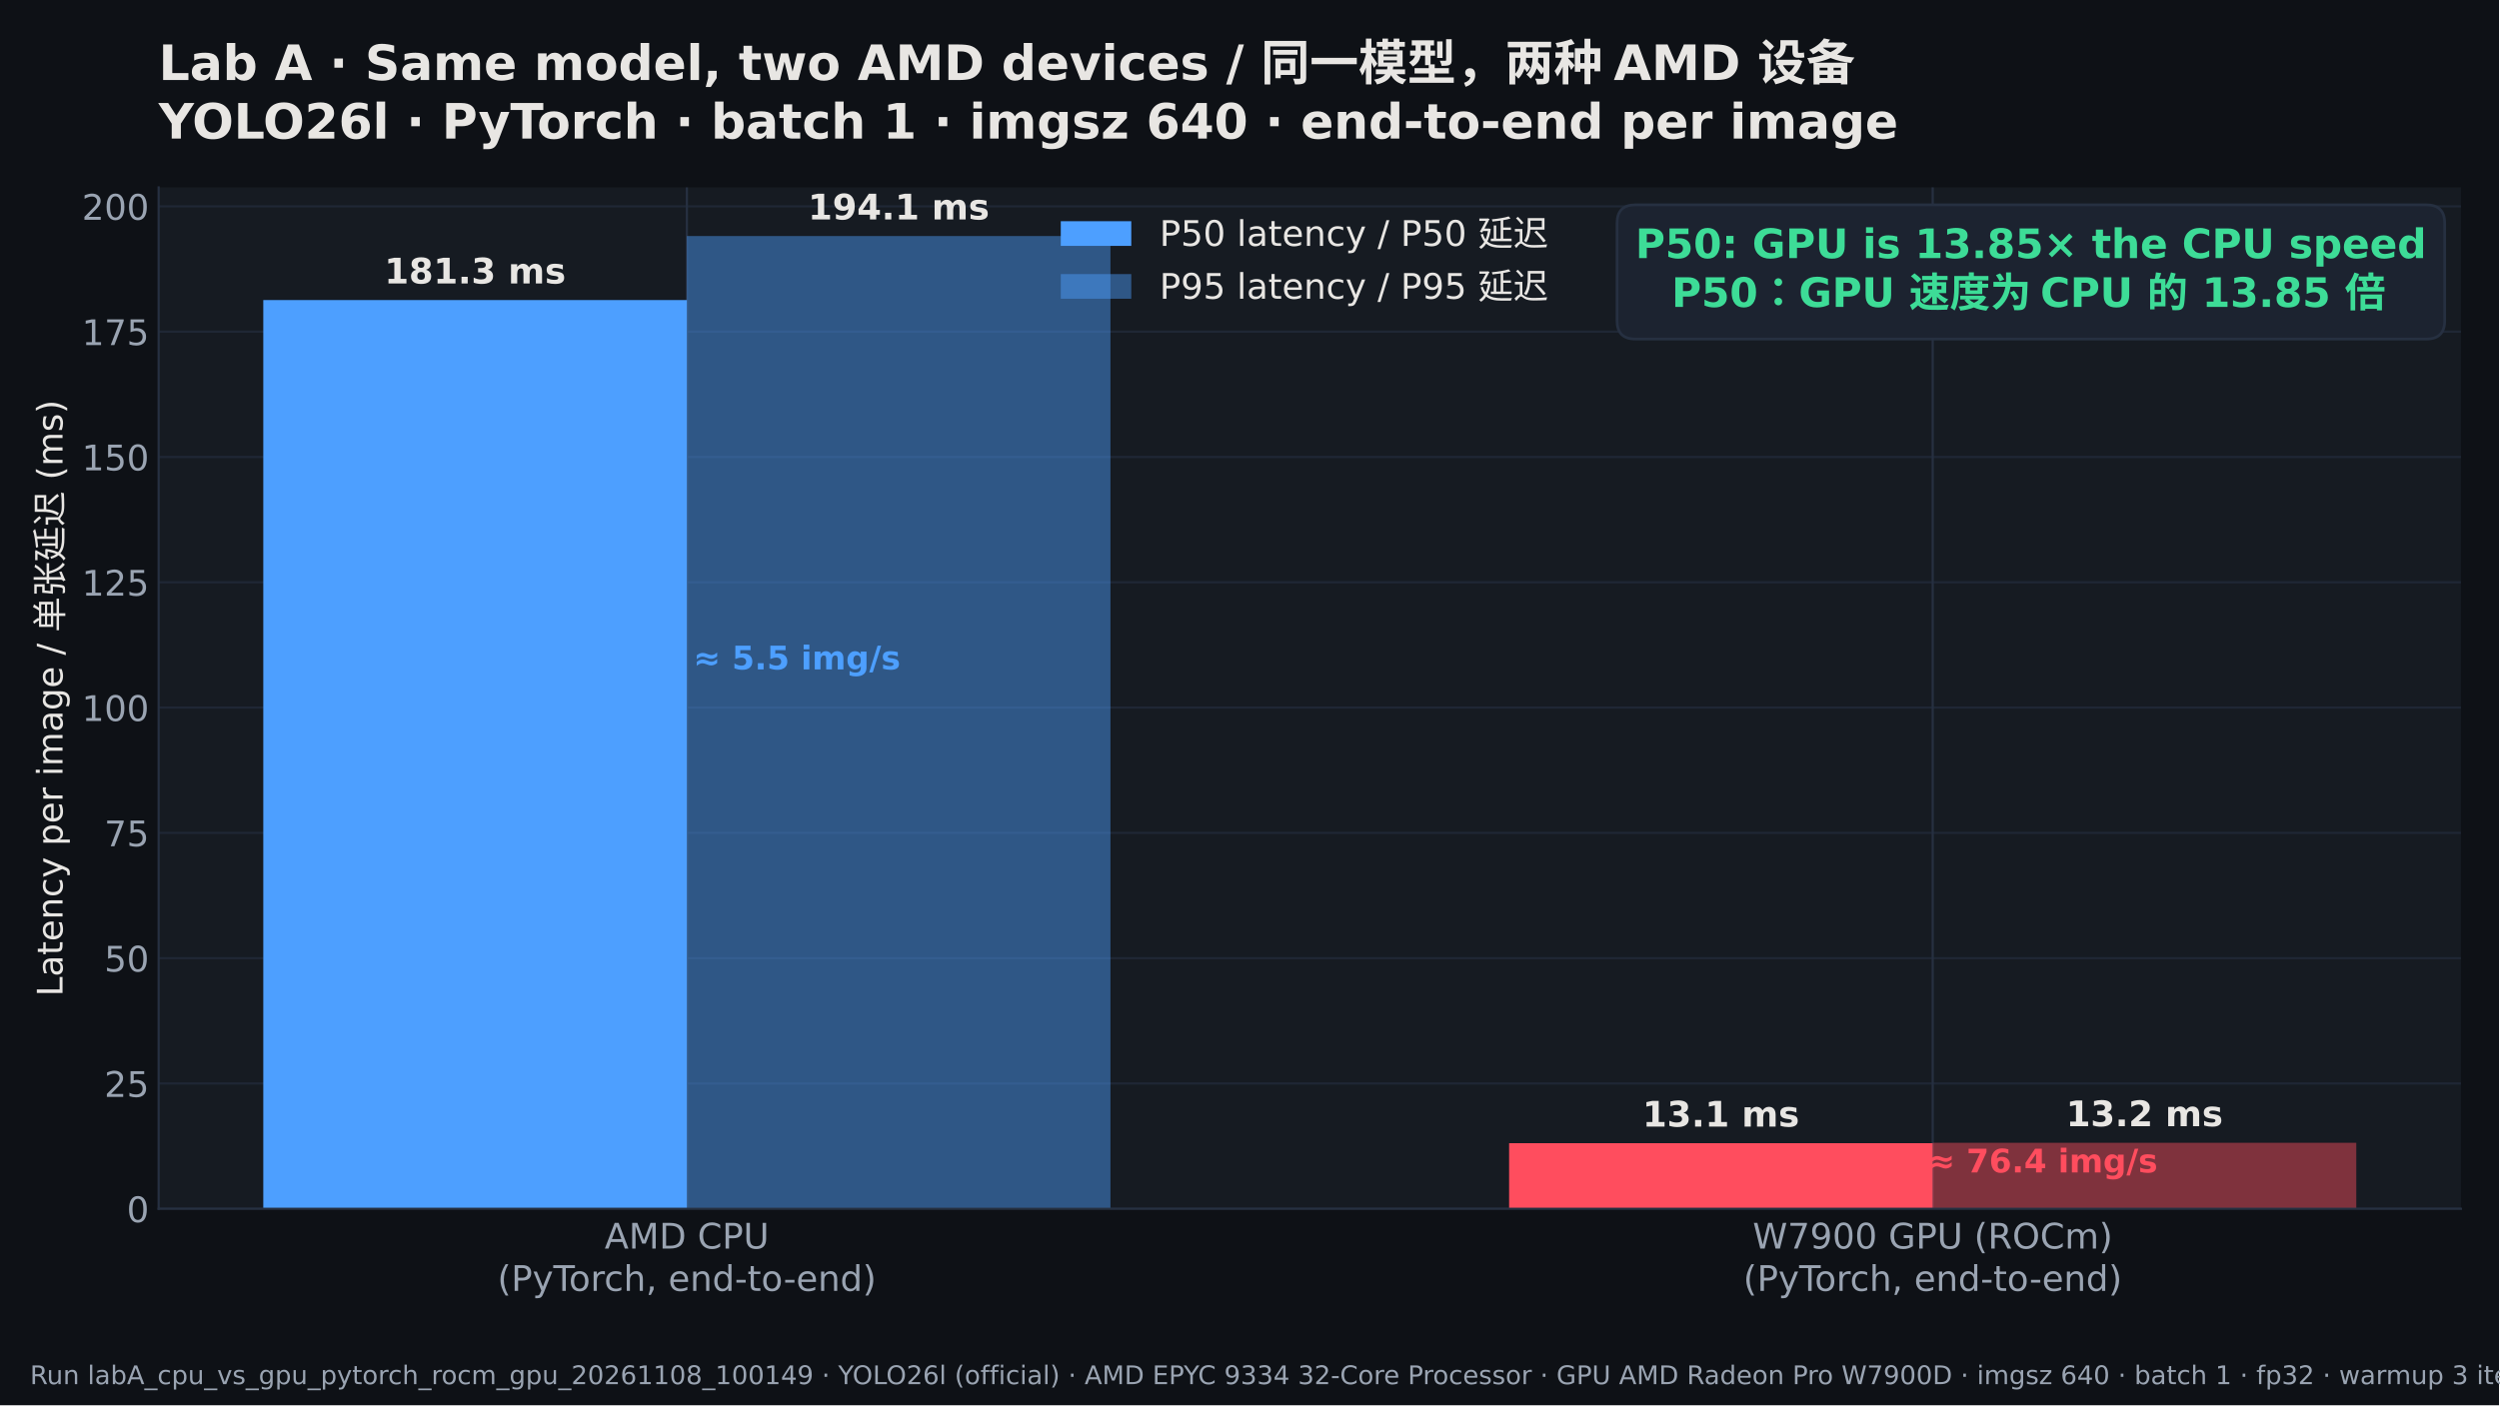
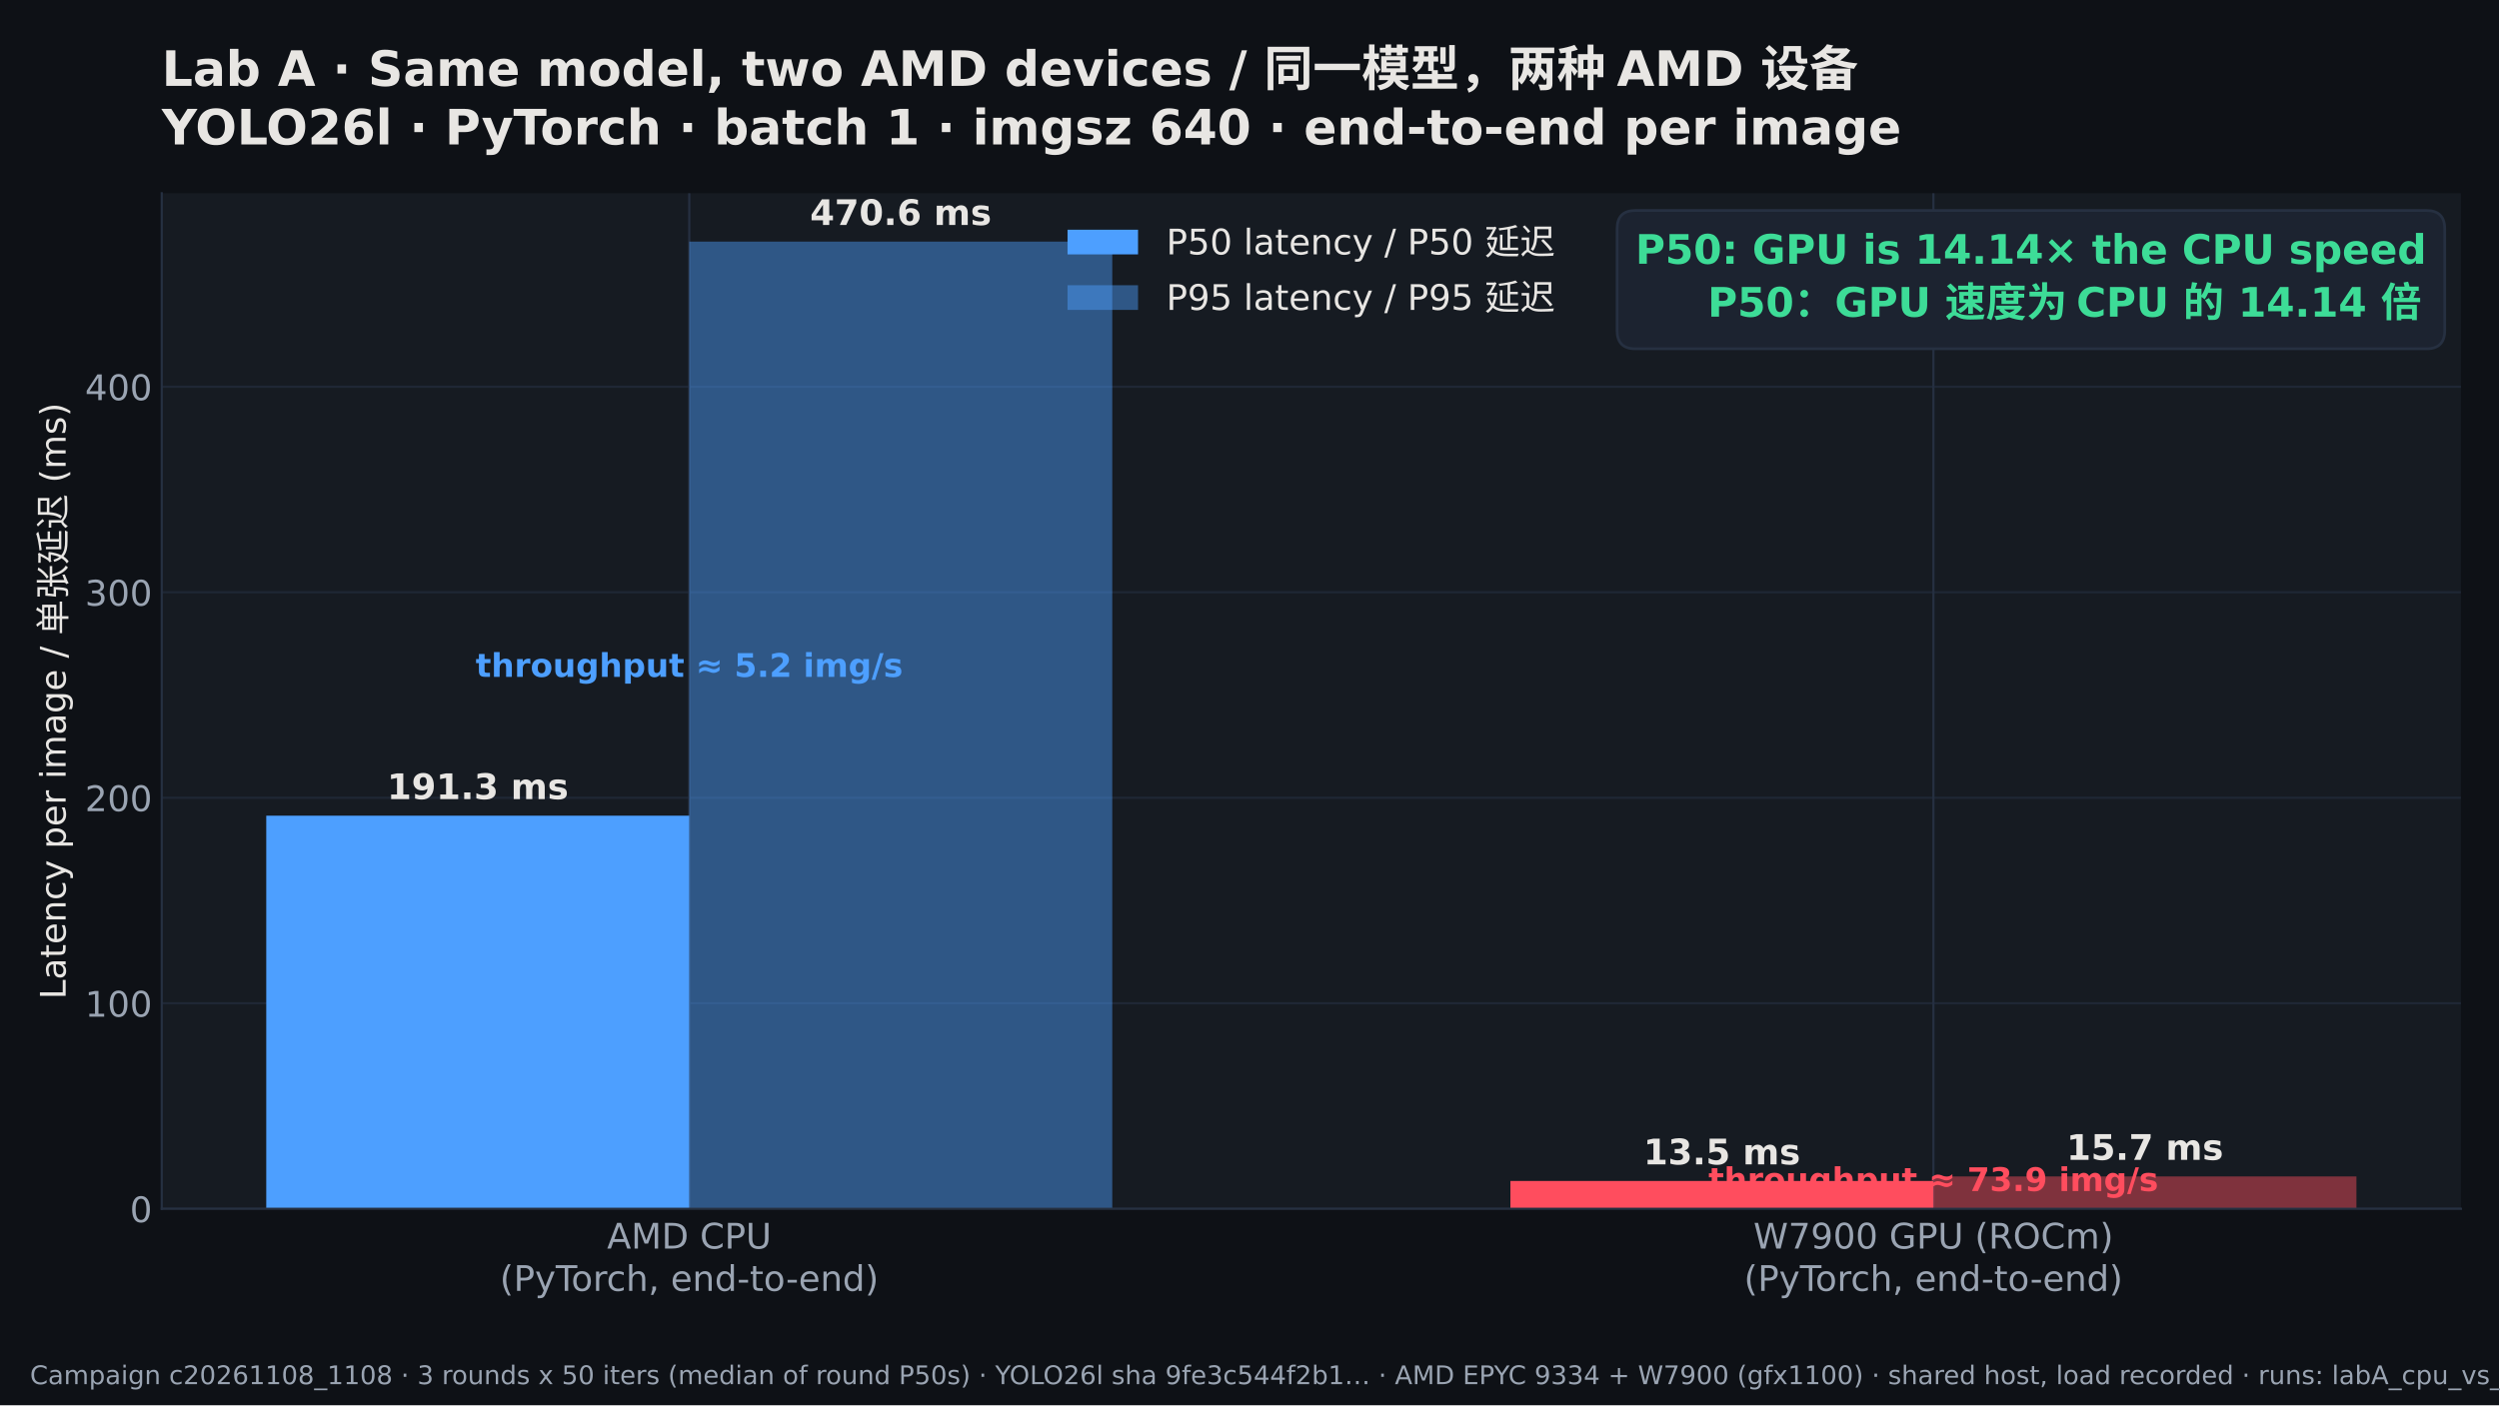
<svg xmlns="http://www.w3.org/2000/svg" width="921.6pt" height="518.4pt" viewBox="0 0 921.6 518.4" version="1.1">
  <defs>
    <style type="text/css">*{stroke-linejoin: round; stroke-linecap: butt}</style>
  </defs>
  <g id="figure_1">
    <g id="patch_1">
      <path d="M 0 518.4  L 921.6 518.4  L 921.6 0  L 0 0  z " style="fill: #0e1116" />
    </g>
    <g id="axes_1">
      <g id="patch_2">
-         <path d="M 58.503 445.921  L 907.56 445.921  L 907.56 69.129  L 58.503 69.129  z " style="fill: #161b22" />
+         <path d="M 59.651 445.921  L 907.56 445.921  L 907.56 71.289  L 59.651 71.289  z " style="fill: #161b22" />
      </g>
      <g id="matplotlib.axis_1">
        <g id="xtick_1">
          <g id="line2d_1">
-             <path d="M 253.308 445.921  L 253.308 69.129  " clip-path="url(#p2a851f2231)" style="fill: none; stroke: #263041; stroke-width: 0.8; stroke-linecap: square" />
+             <path d="M 254.193 445.921  L 254.193 71.289  " clip-path="url(#padbebb9161)" style="fill: none; stroke: #263041; stroke-width: 0.8; stroke-linecap: square" />
          </g>
          <g id="line2d_2" />
          <g id="text_1">
-             <text style="font-size: 13px; font-family: 'DejaVu Sans'; fill: #9aa4b2" transform="translate(222.9675 460.5991)">AMD CPU</text>
-             <text style="font-size: 13px; font-family: 'DejaVu Sans'; fill: #9aa4b2" transform="translate(183.4455 476.2026)">(PyTorch, end-to-end)</text>
+             <text style="font-size: 13px; font-family: 'DejaVu Sans', 'Noto Sans CJK SC'; fill: #9aa4b2" transform="translate(223.8518 460.5991)">AMD CPU</text>
+             <text style="font-size: 13px; font-family: 'DejaVu Sans', 'Noto Sans CJK SC'; fill: #9aa4b2" transform="translate(184.3297 476.2026)">(PyTorch, end-to-end)</text>
          </g>
        </g>
        <g id="xtick_2">
          <g id="line2d_3">
-             <path d="M 712.755 445.921  L 712.755 69.129  " clip-path="url(#p2a851f2231)" style="fill: none; stroke: #263041; stroke-width: 0.8; stroke-linecap: square" />
+             <path d="M 713.018 445.921  L 713.018 71.289  " clip-path="url(#padbebb9161)" style="fill: none; stroke: #263041; stroke-width: 0.8; stroke-linecap: square" />
          </g>
          <g id="line2d_4" />
          <g id="text_2">
-             <text style="font-size: 13px; font-family: 'DejaVu Sans'; fill: #9aa4b2" transform="translate(646.3654 460.5991)">W7900 GPU (ROCm)</text>
-             <text style="font-size: 13px; font-family: 'DejaVu Sans'; fill: #9aa4b2" transform="translate(642.8919 476.2026)">(PyTorch, end-to-end)</text>
+             <text style="font-size: 13px; font-family: 'DejaVu Sans', 'Noto Sans CJK SC'; fill: #9aa4b2" transform="translate(646.6286 460.5991)">W7900 GPU (ROCm)</text>
+             <text style="font-size: 13px; font-family: 'DejaVu Sans', 'Noto Sans CJK SC'; fill: #9aa4b2" transform="translate(643.1552 476.2026)">(PyTorch, end-to-end)</text>
          </g>
        </g>
      </g>
      <g id="matplotlib.axis_2">
        <g id="ytick_1">
          <g id="line2d_5">
-             <path d="M 58.503 445.921  L 907.56 445.921  " clip-path="url(#p2a851f2231)" style="fill: none; stroke: #263041; stroke-opacity: 0.6; stroke-width: 0.8; stroke-linecap: square" />
+             <path d="M 59.651 445.921  L 907.56 445.921  " clip-path="url(#padbebb9161)" style="fill: none; stroke: #263041; stroke-opacity: 0.6; stroke-width: 0.8; stroke-linecap: square" />
          </g>
          <g id="line2d_6" />
          <g id="text_3">
-             <text style="font-size: 13px; font-family: 'DejaVu Sans'; text-anchor: end; fill: #9aa4b2" x="55.003" y="450.859" transform="rotate(-0 55.00305 450.8593)">0</text>
+             <text style="font-size: 13px; font-family: 'DejaVu Sans', 'Noto Sans CJK SC'; text-anchor: end; fill: #9aa4b2" x="56.151" y="450.859" transform="rotate(-0 56.15055 450.8593)">0</text>
          </g>
        </g>
        <g id="ytick_2">
          <g id="line2d_7">
-             <path d="M 58.503 399.697  L 907.56 399.697  " clip-path="url(#p2a851f2231)" style="fill: none; stroke: #263041; stroke-opacity: 0.6; stroke-width: 0.8; stroke-linecap: square" />
+             <path d="M 59.651 370.109  L 907.56 370.109  " clip-path="url(#padbebb9161)" style="fill: none; stroke: #263041; stroke-opacity: 0.6; stroke-width: 0.8; stroke-linecap: square" />
          </g>
          <g id="line2d_8" />
          <g id="text_4">
-             <text style="font-size: 13px; font-family: 'DejaVu Sans'; text-anchor: end; fill: #9aa4b2" x="55.003" y="404.635" transform="rotate(-0 55.00305 404.6355)">25</text>
+             <text style="font-size: 13px; font-family: 'DejaVu Sans', 'Noto Sans CJK SC'; text-anchor: end; fill: #9aa4b2" x="56.151" y="375.047" transform="rotate(-0 56.15055 375.0472)">100</text>
          </g>
        </g>
        <g id="ytick_3">
          <g id="line2d_9">
-             <path d="M 58.503 353.473  L 907.56 353.473  " clip-path="url(#p2a851f2231)" style="fill: none; stroke: #263041; stroke-opacity: 0.6; stroke-width: 0.8; stroke-linecap: square" />
+             <path d="M 59.651 294.297  L 907.56 294.297  " clip-path="url(#padbebb9161)" style="fill: none; stroke: #263041; stroke-opacity: 0.6; stroke-width: 0.8; stroke-linecap: square" />
          </g>
          <g id="line2d_10" />
          <g id="text_5">
-             <text style="font-size: 13px; font-family: 'DejaVu Sans'; text-anchor: end; fill: #9aa4b2" x="55.003" y="358.412" transform="rotate(-0 55.00305 358.4116)">50</text>
+             <text style="font-size: 13px; font-family: 'DejaVu Sans', 'Noto Sans CJK SC'; text-anchor: end; fill: #9aa4b2" x="56.151" y="299.235" transform="rotate(-0 56.15055 299.2351)">200</text>
          </g>
        </g>
        <g id="ytick_4">
          <g id="line2d_11">
-             <path d="M 58.503 307.249  L 907.56 307.249  " clip-path="url(#p2a851f2231)" style="fill: none; stroke: #263041; stroke-opacity: 0.6; stroke-width: 0.8; stroke-linecap: square" />
+             <path d="M 59.651 218.484  L 907.56 218.484  " clip-path="url(#padbebb9161)" style="fill: none; stroke: #263041; stroke-opacity: 0.6; stroke-width: 0.8; stroke-linecap: square" />
          </g>
          <g id="line2d_12" />
          <g id="text_6">
-             <text style="font-size: 13px; font-family: 'DejaVu Sans'; text-anchor: end; fill: #9aa4b2" x="55.003" y="312.188" transform="rotate(-0 55.00305 312.1878)">75</text>
+             <text style="font-size: 13px; font-family: 'DejaVu Sans', 'Noto Sans CJK SC'; text-anchor: end; fill: #9aa4b2" x="56.151" y="223.423" transform="rotate(-0 56.15055 223.4229)">300</text>
          </g>
        </g>
        <g id="ytick_5">
          <g id="line2d_13">
-             <path d="M 58.503 261.025  L 907.56 261.025  " clip-path="url(#p2a851f2231)" style="fill: none; stroke: #263041; stroke-opacity: 0.6; stroke-width: 0.8; stroke-linecap: square" />
+             <path d="M 59.651 142.672  L 907.56 142.672  " clip-path="url(#padbebb9161)" style="fill: none; stroke: #263041; stroke-opacity: 0.6; stroke-width: 0.8; stroke-linecap: square" />
          </g>
          <g id="line2d_14" />
          <g id="text_7">
-             <text style="font-size: 13px; font-family: 'DejaVu Sans'; text-anchor: end; fill: #9aa4b2" x="55.003" y="265.964" transform="rotate(-0 55.00305 265.9639)">100</text>
+             <text style="font-size: 13px; font-family: 'DejaVu Sans', 'Noto Sans CJK SC'; text-anchor: end; fill: #9aa4b2" x="56.151" y="147.611" transform="rotate(-0 56.15055 147.6108)">400</text>
          </g>
        </g>
-         <g id="ytick_6">
-           <g id="line2d_15">
-             <path d="M 58.503 214.802  L 907.56 214.802  " clip-path="url(#p2a851f2231)" style="fill: none; stroke: #263041; stroke-opacity: 0.6; stroke-width: 0.8; stroke-linecap: square" />
-           </g>
-           <g id="line2d_16" />
-           <g id="text_8">
-             <text style="font-size: 13px; font-family: 'DejaVu Sans'; text-anchor: end; fill: #9aa4b2" x="55.003" y="219.74" transform="rotate(-0 55.00305 219.7401)">125</text>
-           </g>
-         </g>
-         <g id="ytick_7">
-           <g id="line2d_17">
-             <path d="M 58.503 168.578  L 907.56 168.578  " clip-path="url(#p2a851f2231)" style="fill: none; stroke: #263041; stroke-opacity: 0.6; stroke-width: 0.8; stroke-linecap: square" />
-           </g>
-           <g id="line2d_18" />
-           <g id="text_9">
-             <text style="font-size: 13px; font-family: 'DejaVu Sans'; text-anchor: end; fill: #9aa4b2" x="55.003" y="173.516" transform="rotate(-0 55.00305 173.5162)">150</text>
-           </g>
-         </g>
-         <g id="ytick_8">
-           <g id="line2d_19">
-             <path d="M 58.503 122.354  L 907.56 122.354  " clip-path="url(#p2a851f2231)" style="fill: none; stroke: #263041; stroke-opacity: 0.6; stroke-width: 0.8; stroke-linecap: square" />
-           </g>
-           <g id="line2d_20" />
-           <g id="text_10">
-             <text style="font-size: 13px; font-family: 'DejaVu Sans'; text-anchor: end; fill: #9aa4b2" x="55.003" y="127.292" transform="rotate(-0 55.00305 127.2924)">175</text>
-           </g>
-         </g>
-         <g id="ytick_9">
-           <g id="line2d_21">
-             <path d="M 58.503 76.13  L 907.56 76.13  " clip-path="url(#p2a851f2231)" style="fill: none; stroke: #263041; stroke-opacity: 0.6; stroke-width: 0.8; stroke-linecap: square" />
-           </g>
-           <g id="line2d_22" />
-           <g id="text_11">
-             <text style="font-size: 13px; font-family: 'DejaVu Sans'; text-anchor: end; fill: #9aa4b2" x="55.003" y="81.069" transform="rotate(-0 55.00305 81.06853)">200</text>
-           </g>
-         </g>
-         <g id="text_12">
-           <text style="font-size: 13px; font-family: 'DejaVu Sans'; text-anchor: middle; fill: #e8e6e3" x="23.066" y="257.525" transform="rotate(-90 23.06625 257.5252)">Latency per image / 单张延迟 (ms)</text>
+         <g id="text_8">
+           <text style="font-size: 13px; font-family: 'DejaVu Sans', 'Noto Sans CJK SC'; text-anchor: middle; fill: #e8e6e3" x="24.214" y="258.605" transform="rotate(-90 24.21375 258.6052)">Latency per image / 单张延迟 (ms)</text>
        </g>
      </g>
      <g id="patch_3">
-         <path d="M 97.097 445.921  L 253.308 445.921  L 253.308 110.695  L 97.097 110.695  z " clip-path="url(#p2a851f2231)" style="fill: #4d9fff" />
+         <path d="M 98.192 445.921  L 254.193 445.921  L 254.193 300.905  L 98.192 300.905  z " clip-path="url(#padbebb9161)" style="fill: #4d9fff" />
      </g>
      <g id="patch_4">
-         <path d="M 556.543 445.921  L 712.755 445.921  L 712.755 421.717  L 556.543 421.717  z " clip-path="url(#p2a851f2231)" style="fill: #ff4d5e" />
+         <path d="M 557.017 445.921  L 713.018 445.921  L 713.018 435.662  L 557.017 435.662  z " clip-path="url(#padbebb9161)" style="fill: #ff4d5e" />
      </g>
      <g id="patch_5">
-         <path d="M 253.308 445.921  L 409.52 445.921  L 409.52 87.072  L 253.308 87.072  z " clip-path="url(#p2a851f2231)" style="fill: #4d9fff; opacity: 0.45" />
+         <path d="M 254.193 445.921  L 410.193 445.921  L 410.193 89.129  L 254.193 89.129  z " clip-path="url(#padbebb9161)" style="fill: #4d9fff; opacity: 0.45" />
      </g>
      <g id="patch_6">
-         <path d="M 712.755 445.921  L 868.967 445.921  L 868.967 421.577  L 712.755 421.577  z " clip-path="url(#p2a851f2231)" style="fill: #ff4d5e; opacity: 0.45" />
+         <path d="M 713.018 445.921  L 869.019 445.921  L 869.019 433.993  L 713.018 433.993  z " clip-path="url(#padbebb9161)" style="fill: #ff4d5e; opacity: 0.45" />
      </g>
      <g id="patch_7">
-         <path d="M 58.503 445.921  L 58.503 69.129  " style="fill: none; stroke: #263041; stroke-width: 0.8; stroke-linejoin: miter; stroke-linecap: square" />
+         <path d="M 59.651 445.921  L 59.651 71.289  " style="fill: none; stroke: #263041; stroke-width: 0.8; stroke-linejoin: miter; stroke-linecap: square" />
      </g>
      <g id="patch_8">
-         <path d="M 58.503 445.921  L 907.56 445.921  " style="fill: none; stroke: #263041; stroke-width: 0.8; stroke-linejoin: miter; stroke-linecap: square" />
+         <path d="M 59.651 445.921  L 907.56 445.921  " style="fill: none; stroke: #263041; stroke-width: 0.8; stroke-linejoin: miter; stroke-linecap: square" />
+       </g>
+       <g id="text_9">
+         <text style="font-weight: 700; font-size: 13px; font-family: 'DejaVu Sans', 'Noto Sans CJK SC'; text-anchor: middle; fill: #e8e6e3" x="176.192" y="294.782" transform="rotate(-0 176.1922 294.7823)">191.3 ms</text>
+       </g>
+       <g id="text_10">
+         <text style="font-weight: 700; font-size: 13px; font-family: 'DejaVu Sans', 'Noto Sans CJK SC'; text-anchor: middle; fill: #e8e6e3" x="635.018" y="429.539" transform="rotate(-0 635.0177 429.5386)">13.5 ms</text>
+       </g>
+       <g id="text_11">
+         <text style="font-weight: 700; font-size: 13px; font-family: 'DejaVu Sans', 'Noto Sans CJK SC'; text-anchor: middle; fill: #e8e6e3" x="332.193" y="83.006" transform="rotate(-0 332.1929 83.00603)">470.6 ms</text>
+       </g>
+       <g id="text_12">
+         <text style="font-weight: 700; font-size: 13px; font-family: 'DejaVu Sans', 'Noto Sans CJK SC'; text-anchor: middle; fill: #e8e6e3" x="791.018" y="427.87" transform="rotate(-0 791.0183 427.8696)">15.7 ms</text>
      </g>
      <g id="text_13">
-         <text style="font-weight: 700; font-size: 13px; font-family: 'DejaVu Sans'; text-anchor: middle; fill: #e8e6e3" x="175.202" y="104.572" transform="rotate(-0 175.2024 104.5719)">181.3 ms</text>
+         <text style="font-weight: 700; font-size: 12px; font-family: 'DejaVu Sans', 'Noto Sans CJK SC'; text-anchor: middle; fill: #4d9fff" x="254.193" y="249.685" transform="rotate(-0 254.1925 249.6854)">throughput ≈ 5.2 img/s</text>
      </g>
      <g id="text_14">
-         <text style="font-weight: 700; font-size: 13px; font-family: 'DejaVu Sans'; text-anchor: middle; fill: #e8e6e3" x="634.649" y="415.594" transform="rotate(-0 634.6488 415.5938)">13.1 ms</text>
+         <text style="font-weight: 700; font-size: 12px; font-family: 'DejaVu Sans', 'Noto Sans CJK SC'; text-anchor: middle; fill: #ff4d5e" x="713.018" y="439.36" transform="rotate(-0 713.018 439.3603)">throughput ≈ 73.9 img/s</text>
      </g>
      <g id="text_15">
-         <text style="font-weight: 700; font-size: 13px; font-family: 'DejaVu Sans'; text-anchor: middle; fill: #e8e6e3" x="331.414" y="80.949" transform="rotate(-0 331.4142 80.94889)">194.1 ms</text>
+         <g id="patch_9">
+           <path d="M 603.119 128.676  L 894.841 128.676  Q 901.591 128.676 901.591 121.926  L 901.591 84.402  Q 901.591 77.652 894.841 77.652  L 603.119 77.652  Q 596.369 77.652 596.369 84.402  L 596.369 121.926  Q 596.369 128.676 603.119 128.676  z " style="fill: #1c2330; stroke: #263041; stroke-linejoin: miter" />
+         </g>
+         <text style="font-weight: 700; font-size: 15px; font-family: 'DejaVu Sans', 'Noto Sans CJK SC'; fill: #3ddc97" transform="translate(603.1195 97.30071)">P50: GPU is 14.14× the CPU speed</text>
+         <text style="font-weight: 700; font-size: 15px; font-family: 'DejaVu Sans', 'Noto Sans CJK SC'; fill: #3ddc97" transform="translate(629.7492 116.8212)">P50：GPU 速度为 CPU 的 14.14 倍</text>
      </g>
      <g id="text_16">
-         <text style="font-weight: 700; font-size: 13px; font-family: 'DejaVu Sans'; text-anchor: middle; fill: #e8e6e3" x="790.861" y="415.454" transform="rotate(-0 790.8606 415.4538)">13.2 ms</text>
-       </g>
-       <g id="text_17">
-         <text style="font-weight: 700; font-size: 12px; font-family: 'DejaVu Sans'; text-anchor: middle; fill: #4d9fff" x="253.308" y="246.932" transform="rotate(-0 253.3083 246.9316)">throughput ≈ 5.5 img/s</text>
-       </g>
-       <g id="text_18">
-         <text style="font-weight: 700; font-size: 12px; font-family: 'DejaVu Sans'; text-anchor: middle; fill: #ff4d5e" x="712.755" y="432.522" transform="rotate(-0 712.7547 432.5219)">throughput ≈ 76.4 img/s</text>
-       </g>
-       <g id="text_19">
-         <g id="patch_9">
-           <path d="M 603.102 125.074  L 894.824 125.074  Q 901.574 125.074 901.574 118.324  L 901.574 82.317  Q 901.574 75.567 894.824 75.567  L 603.102 75.567  Q 596.352 75.567 596.352 82.317  L 596.352 118.324  Q 596.352 125.074 603.102 125.074  z " style="fill: #1c2330; stroke: #263041; stroke-linejoin: miter" />
-         </g>
-         <text style="font-weight: 700; font-size: 15px; font-family: 'DejaVu Sans'; fill: #3ddc97" transform="translate(603.1023 95.21631)">P50: GPU is 13.85× the CPU speed</text>
-         <text style="font-weight: 700; font-size: 15px; font-family: 'DejaVu Sans'; fill: #3ddc97" transform="translate(616.457 113.2192)">P50：GPU 速度为 CPU 的 13.85 倍</text>
-       </g>
-       <g id="text_20">
-         <text style="font-weight: 700; font-size: 18px; font-family: 'DejaVu Sans'; fill: #e8e6e3" transform="translate(58.50305 29.52457)">Lab A · Same model, two AMD devices / 同一模型，两种 AMD 设备</text>
-         <text style="font-weight: 700; font-size: 18px; font-family: 'DejaVu Sans'; fill: #e8e6e3" transform="translate(58.50305 51.12949)">YOLO26l · PyTorch · batch 1 · imgsz 640 · end-to-end per image</text>
+         <text style="font-weight: 700; font-size: 18px; font-family: 'DejaVu Sans', 'Noto Sans CJK SC'; fill: #e8e6e3" transform="translate(59.65055 31.68457)">Lab A · Same model, two AMD devices / 同一模型，两种 AMD 设备</text>
+         <text style="font-weight: 700; font-size: 18px; font-family: 'DejaVu Sans', 'Noto Sans CJK SC'; fill: #e8e6e3" transform="translate(59.65055 53.28949)">YOLO26l · PyTorch · batch 1 · imgsz 640 · end-to-end per image</text>
      </g>
      <g id="legend_1">
        <g id="patch_10">
-           <path d="M 391.203 90.707  L 417.203 90.707  L 417.203 81.607  L 391.203 81.607  z " style="fill: #4d9fff" />
+           <path d="M 393.694 93.844  L 419.694 93.844  L 419.694 84.744  L 393.694 84.744  z " style="fill: #4d9fff" />
        </g>
-         <g id="text_21">
-           <text style="font-size: 13px; font-family: 'DejaVu Sans'; text-anchor: start; fill: #e8e6e3" x="427.603" y="90.707" transform="rotate(-0 427.6028 90.70746)">P50 latency / P50 延迟</text>
+         <g id="text_17">
+           <text style="font-size: 13px; font-family: 'DejaVu Sans', 'Noto Sans CJK SC'; text-anchor: start; fill: #e8e6e3" x="430.094" y="93.844" transform="rotate(-0 430.094 93.84449)">P50 latency / P50 延迟</text>
        </g>
        <g id="patch_11">
-           <path d="M 391.203 110.208  L 417.203 110.208  L 417.203 101.108  L 391.203 101.108  z " style="fill: #4d9fff; opacity: 0.45" />
+           <path d="M 393.694 114.323  L 419.694 114.323  L 419.694 105.223  L 393.694 105.223  z " style="fill: #4d9fff; opacity: 0.45" />
        </g>
-         <g id="text_22">
-           <text style="font-size: 13px; font-family: 'DejaVu Sans'; text-anchor: start; fill: #e8e6e3" x="427.603" y="110.208" transform="rotate(-0 427.6028 110.2085)">P95 latency / P95 延迟</text>
+         <g id="text_18">
+           <text style="font-size: 13px; font-family: 'DejaVu Sans', 'Noto Sans CJK SC'; text-anchor: start; fill: #e8e6e3" x="430.094" y="114.323" transform="rotate(-0 430.094 114.3225)">P95 latency / P95 延迟</text>
        </g>
      </g>
    </g>
-     <g id="text_23">
-       <text style="font-size: 9.5px; font-family: 'DejaVu Sans'; text-anchor: start; fill: #9aa4b2" x="11.059" y="510.624" transform="rotate(-0 11.0592 510.624)">Run labA_cpu_vs_gpu_pytorch_rocm_gpu_20261108_100149 · YOLO26l (official) · AMD EPYC 9334 32-Core Processor · GPU AMD Radeon Pro W7900D · imgsz 640 · batch 1 · fp32 · warmup 3 iters 10 · evidence: results/raw/labA_cpu_vs_gpu/labA_cpu_vs_gpu_pytorch_rocm_gpu_20261108_100149.csv (sha256 d000e29ff4df…) </text>
+     <g id="text_19">
+       <text style="font-size: 9.5px; font-family: 'DejaVu Sans'; text-anchor: start; fill: #9aa4b2" x="11.059" y="510.624" transform="rotate(-0 11.0592 510.624)">Campaign c20261108_1108 · 3 rounds x 50 iters (median of round P50s) · YOLO26l sha 9fe3c544f2b1… · AMD EPYC 9334 + W7900 (gfx1100) · shared host, load recorded · runs: labA_cpu_vs_gpu_pytorch_cpu_20261108_111313 · labA_cpu_vs_gpu_pytorch_rocm_gpu_20261108_111315 · evidence: c20261108_1108/ · SHA256SUMS verified  · scope: end-to-end per image (pre+infer+post)</text>
    </g>
  </g>
  <defs>
-     <clipPath id="p2a851f2231">
-       <rect x="58.503" y="69.129" width="849.057" height="376.791" />
+     <clipPath id="padbebb9161">
+       <rect x="59.651" y="71.289" width="847.909" height="374.631" />
    </clipPath>
  </defs>
</svg>
